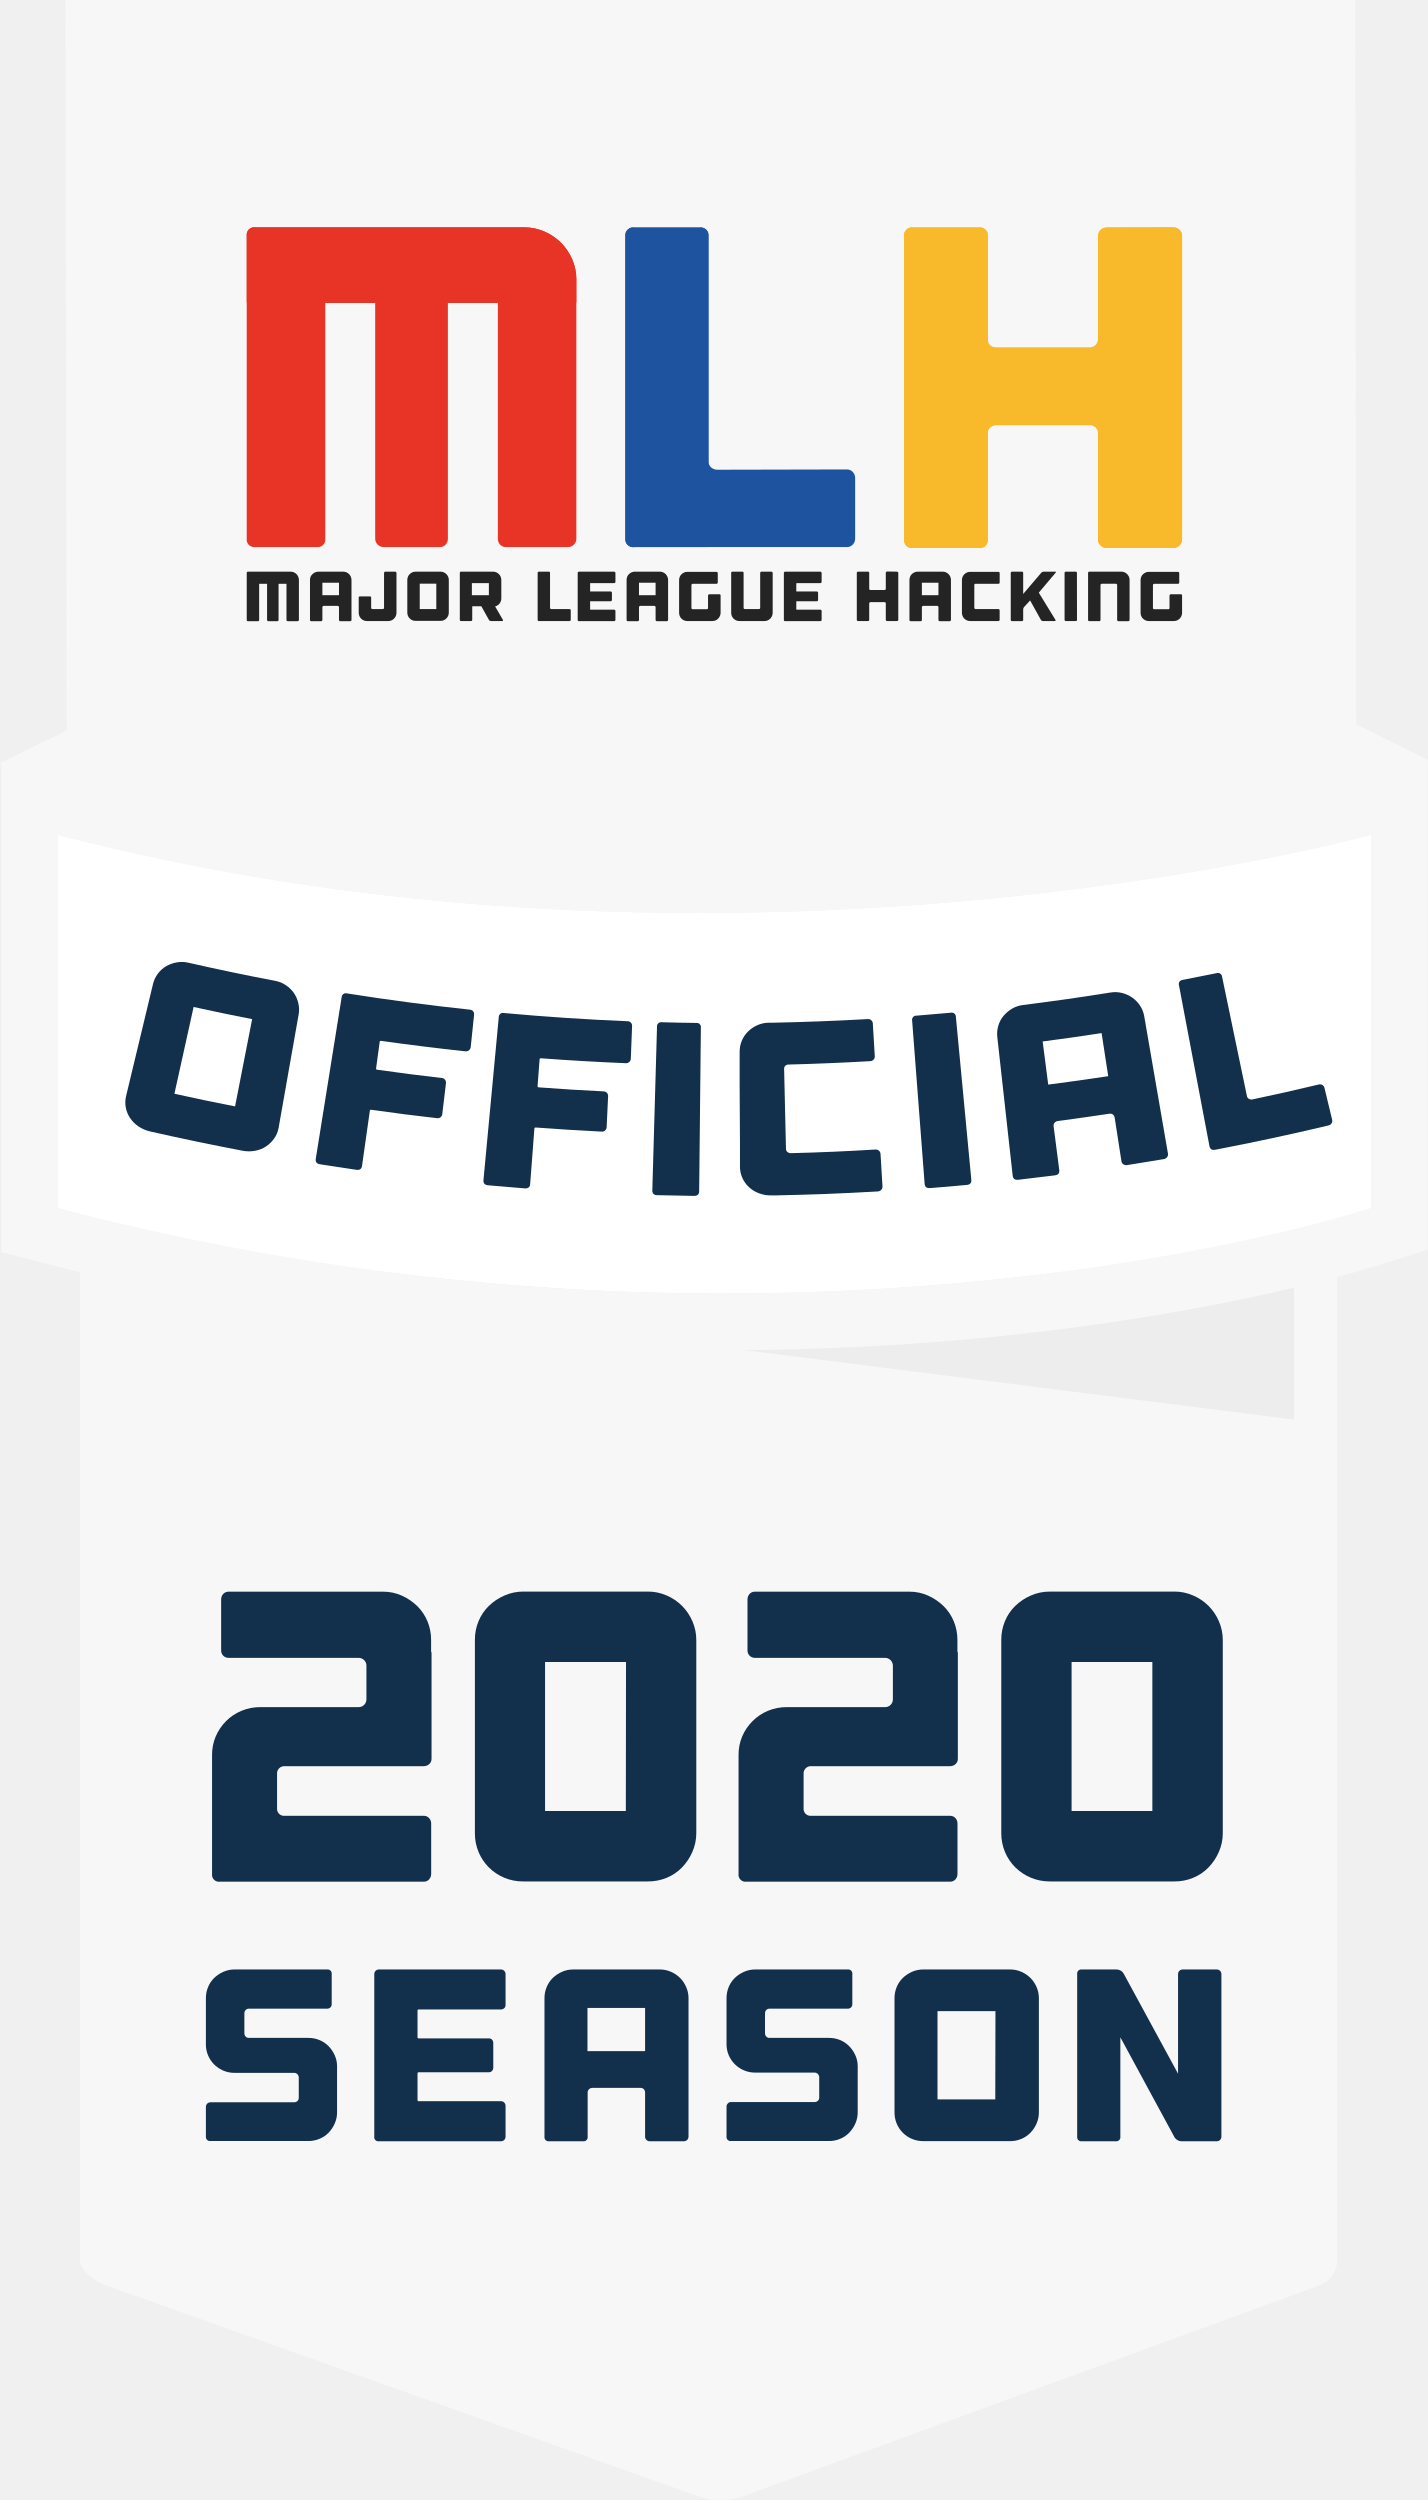
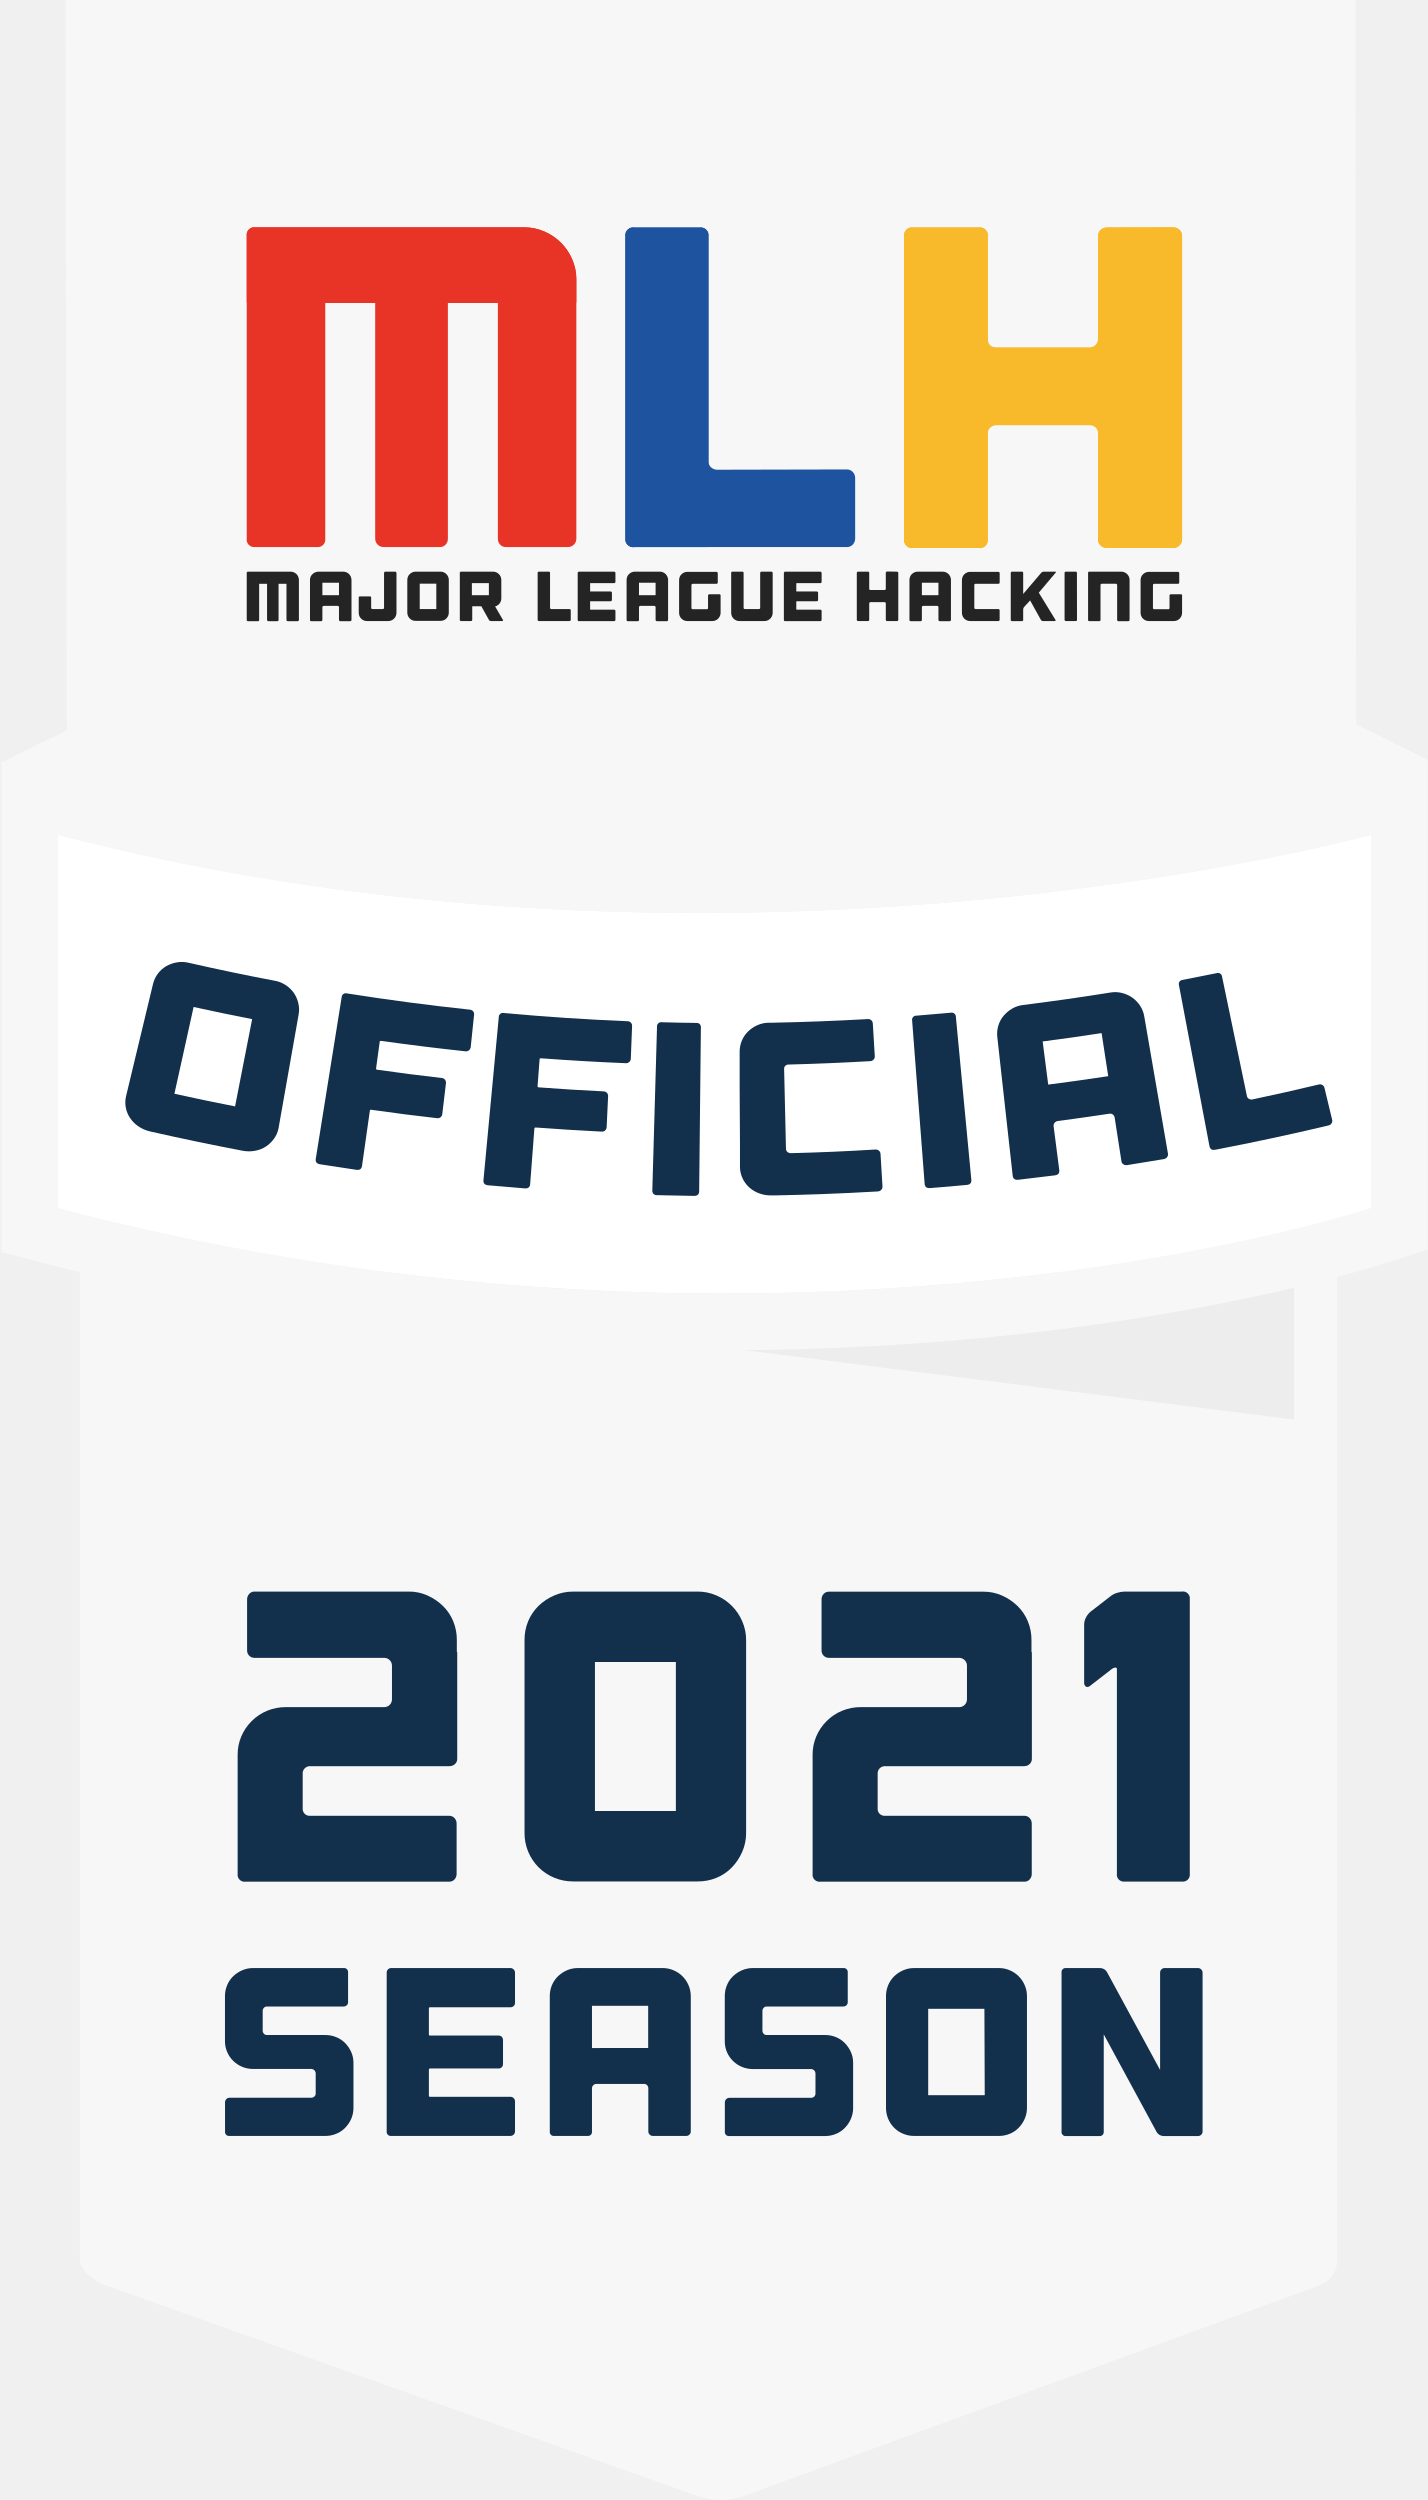
<svg xmlns="http://www.w3.org/2000/svg" id="White" viewBox="0 0 392.79 688">
  <defs>
    <style>.cls-1{fill:#f7f7f7;}.cls-2{fill:#e0e0e0;opacity:0.42;}.cls-3{fill:#fff;}.cls-4{fill:#122f4c;}.cls-5{fill:#242425;}.cls-6{fill:#e73427;}.cls-7{fill:#1d539f;}.cls-8{fill:#f8b92a;}</style>
  </defs>
  <g id="Trust_Badge_White_" data-name="Trust Badge (White)">
    <path id="Background_Bottom_" data-name="Background (Bottom)" class="cls-1" d="M22,267.74c0-2.6,5.56-3.74,9.27-3.74H363.53c3.71,0,4.47,1.14,4.47,3.74V622a7.44,7.44,0,0,1-4.85,6.92l-159,58.16a19.61,19.61,0,0,1-11.72,0L29.13,628.93C25.82,627.75,22,624.64,22,622Z" />
    <g id="Official_Plate" data-name="Official Plate">
      <polygon id="Shadow" class="cls-2" points="356.12 390.68 356.12 350.02 34.47 350.02 356.12 390.68" />
      <path id="Plate_Background" data-name="Plate Background" class="cls-3" d="M377.3,332.51s-159.78,52.81-361.36,0V229.73c186,48.41,361.36,0,361.36,0Z" />
      <path id="Plate_Border" data-name="Plate Border" class="cls-1" d="M377.3,229.73V332.51S306.28,356,199.22,356A723.41,723.41,0,0,1,15.94,332.51V229.73c62,16.13,122.8,21.51,176.33,21.51,107.08,0,185-21.51,185-21.51m15.58-20.47-19.72,5.45c-.84.23-77.47,20.95-180.89,20.95-60.84,0-118.85-7.07-172.41-21L.36,209.57v135L12,347.58a739.25,739.25,0,0,0,187.23,24c108.32,0,180-23.27,183-24.26l10.69-3.53V209.26Z" />
      <g id="Official">
        <path class="cls-4" d="M75.66,269.91a7.79,7.79,0,0,1,3,1.21,8.28,8.28,0,0,1,2.2,2.13A8.19,8.19,0,0,1,82.08,276a7.48,7.48,0,0,1,.11,3.16L76.67,310.4a7.19,7.19,0,0,1-1.22,2.92,8.67,8.67,0,0,1-2.25,2.19,8,8,0,0,1-3,1.18,9,9,0,0,1-3.4,0Q54,314.25,41.25,311.36A9.44,9.44,0,0,1,38.12,310a8.36,8.36,0,0,1-2.3-2.29,7.64,7.64,0,0,1-1.2-2.9,7.38,7.38,0,0,1,.08-3.17q3.69-15.4,7.4-30.81a7.83,7.83,0,0,1,3.59-4.91,8.89,8.89,0,0,1,2.91-1.06,7.9,7.9,0,0,1,3.21.07Q63.69,267.64,75.66,269.91Zm-6.27,10.56q-8.07-1.58-16.11-3.35L48,301q8.32,1.85,16.69,3.48Q67,292.49,69.39,280.47Z" />
        <path class="cls-4" d="M130.19,278.29a1.25,1.25,0,0,1,.28.95l-.93,8.93a1.31,1.31,0,0,1-1.45,1.15q-11.62-1.24-23.2-2.87c-.24,0-.36,0-.39.22q-.51,3.66-1,7.34a.3.3,0,0,0,.3.38q8.89,1.26,17.8,2.28a1.22,1.22,0,0,1,.87.47,1.35,1.35,0,0,1,.25,1l-1,8.44a1.25,1.25,0,0,1-.46.87,1.21,1.21,0,0,1-1,.27q-9-1-18.08-2.31a.3.3,0,0,0-.4.28q-1.07,7.58-2.15,15.15c-.12.86-.64,1.22-1.56,1.09-3.35-.49-6.69-1-10-1.52-.92-.15-1.31-.64-1.17-1.5q3.56-22.22,7.12-44.45a1.15,1.15,0,0,1,1.49-1.07q16.86,2.67,33.81,4.47A1.28,1.28,0,0,1,130.19,278.29Z" />
        <path class="cls-4" d="M173.61,281.42a1.26,1.26,0,0,1,.34.93c-.12,3-.23,6-.35,9a1.2,1.2,0,0,1-.42.9,1.3,1.3,0,0,1-1,.34q-11.67-.48-23.31-1.35c-.23,0-.35.06-.37.24q-.27,3.71-.56,7.39a.31.31,0,0,0,.33.37q8.93.68,17.88,1.11a1.2,1.2,0,0,1,.89.42,1.24,1.24,0,0,1,.31.93q-.19,4.24-.4,8.49a1.3,1.3,0,0,1-.4.9,1.22,1.22,0,0,1-.95.33q-9.09-.45-18.16-1.13c-.24,0-.37.09-.38.31q-.59,7.64-1.16,15.26c-.06.86-.56,1.25-1.49,1.18-3.37-.26-6.73-.55-10.09-.85-.93-.09-1.35-.56-1.27-1.42q2.1-22.41,4.21-44.82a1.15,1.15,0,0,1,1.41-1.17q17,1.56,34,2.26A1.25,1.25,0,0,1,173.61,281.42Z" />
        <path class="cls-4" d="M192.41,327.83c0,.86-.48,1.29-1.41,1.28-3.37-.05-6.75-.11-10.12-.2-.93,0-1.38-.47-1.36-1.33l1.29-45a1.15,1.15,0,0,1,1.33-1.26q4.73.14,9.45.19a1.15,1.15,0,0,1,1.29,1.31Q192.64,305.32,192.41,327.83Z" />
        <path class="cls-4" d="M216.15,293.27a1.11,1.11,0,0,0-.36.89l.51,22a1.11,1.11,0,0,0,.42.88,1.44,1.44,0,0,0,1,.31q11.58-.28,23.15-1a1.35,1.35,0,0,1,1,.31,1.22,1.22,0,0,1,.45.9l.54,8.95a1.24,1.24,0,0,1-.35.95,1.43,1.43,0,0,1-1,.43q-7.65.44-15.31.73-6.32.22-12.62.35l-1.32,0a8.89,8.89,0,0,1-3.34-.56,8.34,8.34,0,0,1-2.77-1.67,7.74,7.74,0,0,1-1.84-2.54,7.4,7.4,0,0,1-.67-3.09V320c0-1.65,0-3.31,0-5l-.09-15.85c0-1.47,0-2.94,0-4.42l0-5.23a7.93,7.93,0,0,1,.6-3.1,7.54,7.54,0,0,1,1.71-2.53,8.83,8.83,0,0,1,2.55-1.73,7.84,7.84,0,0,1,3.11-.69l1.23,0q13-.26,26.07-1a1.28,1.28,0,0,1,1.38,1.21l.54,9a1.24,1.24,0,0,1-.33.94,1.29,1.29,0,0,1-.91.43q-11.18.64-22.35.93A1.34,1.34,0,0,0,216.15,293.27Z" />
        <path class="cls-4" d="M267.31,324.68q.12,1.29-1.26,1.41c-3.37.32-6.73.61-10.1.87-.93.07-1.42-.32-1.49-1.18q-1.72-22.44-3.44-44.89a1.14,1.14,0,0,1,1.2-1.38q4.71-.37,9.42-.81a1.15,1.15,0,0,1,1.42,1.16Q265.19,302.27,267.31,324.68Z" />
        <path class="cls-4" d="M305.61,273.14a7.78,7.78,0,0,1,3.19.13,8.65,8.65,0,0,1,2.79,1.26,8.39,8.39,0,0,1,2.13,2.19,7.54,7.54,0,0,1,1.17,2.94q3.27,18.9,6.53,37.79a1.21,1.21,0,0,1-.24,1,1.41,1.41,0,0,1-.92.54q-5,.85-10.1,1.65a1.37,1.37,0,0,1-1-.22,1.15,1.15,0,0,1-.54-.84l-1.86-12a1.28,1.28,0,0,0-.49-.86,1.24,1.24,0,0,0-1-.22q-7.06,1.06-14.12,2a1.35,1.35,0,0,0-.92.49,1.21,1.21,0,0,0-.27,1L291.51,322c.11.85-.3,1.34-1.22,1.46-3.36.42-6.71.83-10.07,1.21-.93.1-1.44-.28-1.53-1.13l-4.23-38.12a7.88,7.88,0,0,1,.27-3.14,7.61,7.61,0,0,1,1.43-2.7,9,9,0,0,1,2.37-2,7.72,7.72,0,0,1,3-1Q293.59,275.07,305.61,273.14Zm-.63,23q-.9-5.91-1.82-11.83-8.1,1.25-16.22,2.3l1.53,11.87Q296.74,297.42,305,296.16Z" />
        <path class="cls-4" d="M362.94,298.45a1.26,1.26,0,0,1,1,.15,1.23,1.23,0,0,1,.56.81l2.1,8.72a1.24,1.24,0,0,1-.15,1,1.28,1.28,0,0,1-.84.59q-15.53,3.69-31.16,6.69c-.91.17-1.45-.16-1.61-1q-4.2-22.11-8.38-44.23a1.14,1.14,0,0,1,1-1.51c3.11-.6,6.21-1.21,9.31-1.85a1.15,1.15,0,0,1,1.55,1q3.42,16.41,6.83,32.81a1.13,1.13,0,0,0,.58.79,1.41,1.41,0,0,0,1,.13Q353.89,300.62,362.94,298.45Z" />
      </g>
    </g>
    <g id="Background_Top_" data-name="Background (Top)">
      <path class="cls-1" d="M393.12,209.24l-19.9-9.87L373,0H18l.38,201L.11,210l18.27,12.69V223h.41l1.11.78L20,223h6.15s170.42,51.17,344.48.78h2.6V223l.11,0Z" />
    </g>
-     <g id="_2019_Season" data-name="2019 Season">
-       <g id="Season">
-         <path class="cls-4" d="M87.94,561.43a7.51,7.51,0,0,1,2.5,1.69,8.65,8.65,0,0,1,1.68,2.5,7.19,7.19,0,0,1,.64,3v12.69a7.44,7.44,0,0,1-.64,3.07,8.53,8.53,0,0,1-1.68,2.53,7.37,7.37,0,0,1-2.5,1.69,7.79,7.79,0,0,1-3.07.61H57.94A1.13,1.13,0,0,1,56.66,588v-8.17a1.26,1.26,0,0,1,1.28-1.28h23a1.29,1.29,0,0,0,.91-.34,1.15,1.15,0,0,0,.37-.88v-5.6a1.27,1.27,0,0,0-.37-.91,1.23,1.23,0,0,0-.91-.37H64.55a7.86,7.86,0,0,1-7.28-4.79,7.57,7.57,0,0,1-.61-3V549.89a7.79,7.79,0,0,1,.61-3.07,7.34,7.34,0,0,1,1.68-2.5,8.86,8.86,0,0,1,2.53-1.68,7.48,7.48,0,0,1,3.07-.64H90a1.13,1.13,0,0,1,1.28,1.28v8.3a1.13,1.13,0,0,1-.37.88,1.32,1.32,0,0,1-.91.33H68.47a1.14,1.14,0,0,0-.88.38,1.31,1.31,0,0,0-.34.91v5.46a1.31,1.31,0,0,0,.34.91,1.14,1.14,0,0,0,.88.38h16.4A8,8,0,0,1,87.94,561.43Z" />
-         <path class="cls-4" d="M138.76,542.37a1.25,1.25,0,0,1,.37.91v8.5a1.17,1.17,0,0,1-.37.88,1.33,1.33,0,0,1-.91.34H115.24c-.23,0-.34.11-.34.33v7.36c0,.18.11.27.34.27h19.3a1.13,1.13,0,0,1,.88.37,1.32,1.32,0,0,1,.33.91V569a1.31,1.31,0,0,1-.33.91,1.13,1.13,0,0,1-.88.37h-19.3a.3.3,0,0,0-.34.34v7.29a.3.3,0,0,0,.34.34h22.61a1.23,1.23,0,0,1,.91.37,1.27,1.27,0,0,1,.37.91V588a1.27,1.27,0,0,1-.37.91,1.23,1.23,0,0,1-.91.37H104.3A1.13,1.13,0,0,1,103,588V543.28a1.25,1.25,0,0,1,.37-.91,1.23,1.23,0,0,1,.91-.37h33.55A1.23,1.23,0,0,1,138.76,542.37Z" />
-         <path class="cls-4" d="M181.58,542a7.48,7.48,0,0,1,3.07.64,8.32,8.32,0,0,1,2.5,1.68,8.14,8.14,0,0,1,1.68,2.5,7.48,7.48,0,0,1,.65,3.07V588a1.24,1.24,0,0,1-.38.91,1.21,1.21,0,0,1-.91.37h-9.38a1.26,1.26,0,0,1-1.28-1.28V575.88a1.31,1.31,0,0,0-.34-.92,1.15,1.15,0,0,0-.88-.37H163a1.27,1.27,0,0,0-.91.37,1.25,1.25,0,0,0-.37.92V588a1.13,1.13,0,0,1-1.28,1.28h-9.32a1.13,1.13,0,0,1-1.28-1.28V549.89a7.79,7.79,0,0,1,.61-3.07,7.37,7.37,0,0,1,1.69-2.5,8.73,8.73,0,0,1,2.53-1.68,7.44,7.44,0,0,1,3.07-.64Zm-4.05,22.47V552.59H161.67v11.88Z" />
-         <path class="cls-4" d="M231.22,561.43a7.47,7.47,0,0,1,2.49,1.69,8.68,8.68,0,0,1,1.69,2.5,7.19,7.19,0,0,1,.64,3v12.69a7.44,7.44,0,0,1-.64,3.07,8.56,8.56,0,0,1-1.69,2.53,7.33,7.33,0,0,1-2.49,1.69,7.79,7.79,0,0,1-3.07.61H201.22a1.13,1.13,0,0,1-1.28-1.28v-8.17a1.23,1.23,0,0,1,.37-.91,1.21,1.21,0,0,1,.91-.37h22.95a1.3,1.3,0,0,0,.91-.34,1.15,1.15,0,0,0,.37-.88v-5.6a1.27,1.27,0,0,0-.37-.91,1.25,1.25,0,0,0-.91-.37H207.83a7.79,7.79,0,0,1-3.07-.61,7.7,7.7,0,0,1-2.53-1.69,8,8,0,0,1-1.69-2.49,7.74,7.74,0,0,1-.6-3V549.89a8,8,0,0,1,.6-3.07,7.51,7.51,0,0,1,1.69-2.5,8.73,8.73,0,0,1,2.53-1.68,7.48,7.48,0,0,1,3.07-.64h25.44a1.13,1.13,0,0,1,1.29,1.28v8.3a1.17,1.17,0,0,1-.37.88,1.33,1.33,0,0,1-.92.33H211.75a1.13,1.13,0,0,0-.88.38,1.27,1.27,0,0,0-.34.91v5.46a1.27,1.27,0,0,0,.34.91,1.13,1.13,0,0,0,.88.38h16.4A8,8,0,0,1,231.22,561.43Z" />
-         <path class="cls-4" d="M278,542a7.44,7.44,0,0,1,3.07.64,8.32,8.32,0,0,1,2.5,1.68,8.16,8.16,0,0,1,1.69,2.5,7.64,7.64,0,0,1,.64,3.07v31.45a7.61,7.61,0,0,1-.64,3.07,8.56,8.56,0,0,1-1.69,2.53,7.37,7.37,0,0,1-2.5,1.69,7.75,7.75,0,0,1-3.07.61H254.06a7.79,7.79,0,0,1-3.07-.61,7.7,7.7,0,0,1-2.53-1.69,7.84,7.84,0,0,1-2.29-5.6V549.89a8,8,0,0,1,.6-3.07,7.51,7.51,0,0,1,1.69-2.5,8.73,8.73,0,0,1,2.53-1.68,7.48,7.48,0,0,1,3.07-.64Zm-4.05,11.47H258v24.29H273.9Z" />
-         <path class="cls-4" d="M335.76,542.37a1.25,1.25,0,0,1,.37.91V588a1.27,1.27,0,0,1-.37.91,1.23,1.23,0,0,1-.91.37h-9.72a2.12,2.12,0,0,1-1.08-.31,2.08,2.08,0,0,1-.81-.77l-14.92-27.54V588a1.13,1.13,0,0,1-1.28,1.28h-9.31a1.14,1.14,0,0,1-1.29-1.28V543.28a1.13,1.13,0,0,1,1.29-1.28h9.58a2.21,2.21,0,0,1,1.08.3,2,2,0,0,1,.81.78l15,27.6v-27.4a1.25,1.25,0,0,1,.37-.91,1.23,1.23,0,0,1,.91-.37h9.39A1.23,1.23,0,0,1,335.76,542.37Z" />
-       </g>
-       <g id="_2020" data-name="2020">
-         <path class="cls-4" d="M76.25,487.83V498a1.91,1.91,0,0,0,2.06,1.71h38.3a1.9,1.9,0,0,1,1.48.63,2.21,2.21,0,0,1,.57,1.54v13.79a2.21,2.21,0,0,1-.57,1.54,1.9,1.9,0,0,1-1.48.63H60.52a1.91,1.91,0,0,1-2.16-2.17V483a12.91,12.91,0,0,1,1-5.13,13.55,13.55,0,0,1,2.85-4.22,13,13,0,0,1,4.28-2.85,13.34,13.34,0,0,1,5.18-1h27a2.13,2.13,0,0,0,2.17-2.16v-9.24a2.07,2.07,0,0,0-.63-1.53,2.09,2.09,0,0,0-1.54-.63H62.92a2,2,0,0,1-2.06-2.05v-14a2.22,2.22,0,0,1,.57-1.54,2,2,0,0,1,1.49-.62h42.52a12.36,12.36,0,0,1,5.13,1.08,14.8,14.8,0,0,1,4.22,2.85,12.79,12.79,0,0,1,2.85,4.22,13.34,13.34,0,0,1,1,5.19v3.19a.44.44,0,0,1,.12.34V484a1.9,1.9,0,0,1-.63,1.48,2.21,2.21,0,0,1-1.54.57H78.31A2,2,0,0,0,76.25,487.83Z" />
-         <path class="cls-4" d="M178.28,438a12.7,12.7,0,0,1,5.19,1.08,13.38,13.38,0,0,1,7.07,7.07,12.7,12.7,0,0,1,1.08,5.19v53.12a12.77,12.77,0,0,1-1.08,5.19,14.38,14.38,0,0,1-2.85,4.27,12.49,12.49,0,0,1-4.22,2.85,13.17,13.17,0,0,1-5.19,1H144a13.24,13.24,0,0,1-5.19-1,13.12,13.12,0,0,1-7.12-7.12,13.24,13.24,0,0,1-1-5.19V451.35a13.17,13.17,0,0,1,1-5.19,12.49,12.49,0,0,1,2.85-4.22,14.38,14.38,0,0,1,4.27-2.85A12.77,12.77,0,0,1,144,438h34.31Zm-6,19.38H150v41h22.23Z" />
-         <path class="cls-4" d="M221.15,487.83V498a1.9,1.9,0,0,0,2,1.71h38.3a1.93,1.93,0,0,1,1.49.63,2.2,2.2,0,0,1,.56,1.54v13.79a2.2,2.2,0,0,1-.56,1.54,1.93,1.93,0,0,1-1.49.63H205.42a1.92,1.92,0,0,1-2.17-2.17V483a12.74,12.74,0,0,1,1-5.13,13.22,13.22,0,0,1,2.85-4.22,13,13,0,0,1,4.27-2.85,13.35,13.35,0,0,1,5.19-1h27a2.06,2.06,0,0,0,1.53-.62,2.09,2.09,0,0,0,.63-1.54v-9.24a2.15,2.15,0,0,0-2.16-2.16h-35.8a2,2,0,0,1-2.05-2.05v-14a2.22,2.22,0,0,1,.57-1.54,1.92,1.92,0,0,1,1.48-.62h42.52a12.29,12.29,0,0,1,5.13,1.08,14.66,14.66,0,0,1,4.22,2.85,12.64,12.64,0,0,1,2.85,4.22,13.34,13.34,0,0,1,1,5.19v3.19a.44.44,0,0,1,.12.34V484a1.9,1.9,0,0,1-.63,1.48,2.21,2.21,0,0,1-1.54.57H223.2A2,2,0,0,0,221.15,487.83Z" />
-         <path class="cls-4" d="M323.18,438a12.69,12.69,0,0,1,5.18,1.08,13.38,13.38,0,0,1,7.07,7.07,12.7,12.7,0,0,1,1.08,5.19v53.12a12.77,12.77,0,0,1-1.08,5.19,14.38,14.38,0,0,1-2.85,4.27,12.39,12.39,0,0,1-4.22,2.85,13.16,13.16,0,0,1-5.18,1H288.86a13.41,13.41,0,0,1-9.46-3.88,13,13,0,0,1-2.85-4.27,13.42,13.42,0,0,1-1-5.19V451.35a13.35,13.35,0,0,1,1-5.19,12.49,12.49,0,0,1,2.85-4.22,14.43,14.43,0,0,1,4.28-2.85,12.69,12.69,0,0,1,5.18-1.08h34.32Zm-6.05,19.38H294.9v41h22.23Z" />
-       </g>
-     </g>
+     <path class="cls-4" d="M83.3,487.83V498a1.9,1.9,0,0,0,2,1.71h38.3a1.92,1.92,0,0,1,1.49.63,2.21,2.21,0,0,1,.57,1.54v13.79a2.21,2.21,0,0,1-.57,1.54,1.92,1.92,0,0,1-1.49.63H67.57a1.92,1.92,0,0,1-2.17-2.17V483a12.74,12.74,0,0,1,1-5.13,13.22,13.22,0,0,1,2.85-4.22,13,13,0,0,1,4.27-2.85,13.39,13.39,0,0,1,5.19-1h27a2.1,2.1,0,0,0,1.54-.62,2.12,2.12,0,0,0,.62-1.54v-9.24a2.13,2.13,0,0,0-2.16-2.16H70a2,2,0,0,1-2-2.05v-14a2.22,2.22,0,0,1,.57-1.54A1.92,1.92,0,0,1,70,438h42.52a12.29,12.29,0,0,1,5.13,1.08,14.66,14.66,0,0,1,4.22,2.85,12.49,12.49,0,0,1,2.85,4.22,13.35,13.35,0,0,1,1,5.19v3.19a.48.48,0,0,1,.11.34V484a1.9,1.9,0,0,1-.63,1.48,2.21,2.21,0,0,1-1.54.57H85.35A2,2,0,0,0,83.3,487.83Z" />
+     <path class="cls-4" d="M192,438a12.77,12.77,0,0,1,5.19,1.08,13.41,13.41,0,0,1,7.06,7.07,12.7,12.7,0,0,1,1.08,5.19v53.12a12.77,12.77,0,0,1-1.08,5.19,14.38,14.38,0,0,1-2.85,4.27,12.45,12.45,0,0,1-4.21,2.85,13.24,13.24,0,0,1-5.19,1H157.68a13.41,13.41,0,0,1-9.46-3.88,13.3,13.3,0,0,1-3.87-9.46V451.35a13.34,13.34,0,0,1,1-5.19,12.79,12.79,0,0,1,2.85-4.22,14.43,14.43,0,0,1,4.28-2.85,12.69,12.69,0,0,1,5.18-1.08H192Zm-6,19.38H163.73v41H186Z" />
+     <path class="cls-4" d="M241.53,487.83V498a1.9,1.9,0,0,0,2.05,1.71h38.31a1.91,1.91,0,0,1,1.48.63,2.21,2.21,0,0,1,.57,1.54v13.79a2.21,2.21,0,0,1-.57,1.54,1.91,1.91,0,0,1-1.48.63H225.8a1.92,1.92,0,0,1-2.17-2.17V483a12.74,12.74,0,0,1,1-5.13,13.22,13.22,0,0,1,2.85-4.22,13,13,0,0,1,4.27-2.85,13.42,13.42,0,0,1,5.19-1h27a2.08,2.08,0,0,0,1.54-.62,2.13,2.13,0,0,0,.63-1.54v-9.24a2.15,2.15,0,0,0-2.17-2.16h-35.8a2,2,0,0,1-2.05-2.05v-14a2.22,2.22,0,0,1,.57-1.54,1.92,1.92,0,0,1,1.48-.62h42.52a12.29,12.29,0,0,1,5.13,1.08,14.53,14.53,0,0,1,4.22,2.85,12.49,12.49,0,0,1,2.85,4.22,13.17,13.17,0,0,1,1,5.19v3.19a.48.48,0,0,1,.11.34V484a1.92,1.92,0,0,1-.62,1.48,2.22,2.22,0,0,1-1.54.57H243.58A2,2,0,0,0,241.53,487.83Z" />
+     <path class="cls-4" d="M327.43,440.17v75.47a1.92,1.92,0,0,1-2.17,2.17H309.53a1.91,1.91,0,0,1-2.16-2.17V459.33c0-.31-.18-.44-.52-.4a2.39,2.39,0,0,0-1.19.62l-5.59,4.34c-.46.38-.86.47-1.2.28a1.26,1.26,0,0,1-.51-1.2V447a4.06,4.06,0,0,1,.51-1.88,5,5,0,0,1,1.2-1.54l5.59-4.33a5.08,5.08,0,0,1,1.82-.91,7.12,7.12,0,0,1,2-.34h15.73A1.91,1.91,0,0,1,327.43,440.17Z" />
+     <path class="cls-4" d="M92.52,560.62A7.16,7.16,0,0,1,95,562.27a8.47,8.47,0,0,1,1.65,2.44,7.22,7.22,0,0,1,.62,3v12.41a7.5,7.5,0,0,1-.62,3A8.35,8.35,0,0,1,95,585.56a7.16,7.16,0,0,1-2.45,1.65,7.58,7.58,0,0,1-3,.6H63.19a1.11,1.11,0,0,1-1.26-1.26v-8a1.19,1.19,0,0,1,.37-.89,1.21,1.21,0,0,1,.89-.37H85.63a1.27,1.27,0,0,0,.89-.33,1.1,1.1,0,0,0,.36-.85v-5.48a1.25,1.25,0,0,0-1.25-1.26h-16a7.64,7.64,0,0,1-3-.59,7.75,7.75,0,0,1-2.47-1.65,7.52,7.52,0,0,1-1.65-2.44,7.44,7.44,0,0,1-.6-3V549.33a7.58,7.58,0,0,1,.6-3,7.16,7.16,0,0,1,1.65-2.45,8.48,8.48,0,0,1,2.47-1.65,7.5,7.5,0,0,1,3-.62H94.54a1.11,1.11,0,0,1,1.25,1.25V551a1.12,1.12,0,0,1-.36.86,1.27,1.27,0,0,1-.89.33H73.48a1.12,1.12,0,0,0-.86.36,1.27,1.27,0,0,0-.33.89v5.35a1.27,1.27,0,0,0,.33.89,1.12,1.12,0,0,0,.86.36h16A7.58,7.58,0,0,1,92.52,560.62Z" />
+     <path class="cls-4" d="M141.36,542a1.22,1.22,0,0,1,.37.89v8.32a1.13,1.13,0,0,1-.37.86,1.27,1.27,0,0,1-.89.33H118.36a.29.29,0,0,0-.33.33v7.19c0,.18.11.26.33.26h18.88a1.13,1.13,0,0,1,.86.37,1.27,1.27,0,0,1,.33.89V568a1.27,1.27,0,0,1-.33.89,1.12,1.12,0,0,1-.86.36H118.36a.29.29,0,0,0-.33.33v7.13a.29.29,0,0,0,.33.33h22.11a1.21,1.21,0,0,1,.89.36,1.24,1.24,0,0,1,.37.89v8.25a1.21,1.21,0,0,1-.37.89,1.19,1.19,0,0,1-.89.37h-32.8a1.11,1.11,0,0,1-1.25-1.26V542.86a1.23,1.23,0,0,1,1.25-1.25h32.8A1.21,1.21,0,0,1,141.36,542Z" />
+     <path class="cls-4" d="M182.38,541.61a7.43,7.43,0,0,1,3,.62,7.71,7.71,0,0,1,4.1,4.1,7.43,7.43,0,0,1,.62,3v37.22a1.2,1.2,0,0,1-.36.89,1.19,1.19,0,0,1-.89.37h-9.17a1.25,1.25,0,0,1-1.26-1.26V574.74a1.27,1.27,0,0,0-.33-.89,1.12,1.12,0,0,0-.86-.36H164.17a1.24,1.24,0,0,0-.9.36,1.21,1.21,0,0,0-.36.89v11.81a1.11,1.11,0,0,1-1.25,1.26h-9.11a1.11,1.11,0,0,1-1.25-1.26V549.33a7.57,7.57,0,0,1,.59-3,7.3,7.3,0,0,1,1.65-2.45,8.48,8.48,0,0,1,2.47-1.65,7.51,7.51,0,0,1,3-.62Zm-4,22V552H162.91v11.62Z" />
+     <path class="cls-4" d="M230.07,560.62a7.12,7.12,0,0,1,2.44,1.65,8.47,8.47,0,0,1,1.65,2.44,7.06,7.06,0,0,1,.62,3v12.41a7.33,7.33,0,0,1-.62,3,8.35,8.35,0,0,1-1.65,2.47,7.12,7.12,0,0,1-2.44,1.65,7.67,7.67,0,0,1-3,.6H200.73a1.11,1.11,0,0,1-1.25-1.26v-8a1.25,1.25,0,0,1,1.25-1.26h22.44a1.27,1.27,0,0,0,.89-.33,1.1,1.1,0,0,0,.36-.85v-5.48a1.25,1.25,0,0,0-1.25-1.26h-16a7.66,7.66,0,0,1-3-.59,7.75,7.75,0,0,1-2.47-1.65,7.52,7.52,0,0,1-1.65-2.44,7.43,7.43,0,0,1-.59-3V549.33a7.57,7.57,0,0,1,.59-3,7.16,7.16,0,0,1,1.65-2.45,8.48,8.48,0,0,1,2.47-1.65,7.51,7.51,0,0,1,3-.62h24.88a1.11,1.11,0,0,1,1.25,1.25V551a1.12,1.12,0,0,1-.36.86,1.27,1.27,0,0,1-.89.33H211a1.1,1.1,0,0,0-.85.36,1.27,1.27,0,0,0-.33.89v5.35a1.27,1.27,0,0,0,.33.89,1.1,1.1,0,0,0,.85.36h16A7.67,7.67,0,0,1,230.07,560.62Z" />
+     <path class="cls-4" d="M274.91,541.61a7.51,7.51,0,0,1,3,.62,7.74,7.74,0,0,1,4.09,4.1,7.26,7.26,0,0,1,.62,3v30.76a7.33,7.33,0,0,1-.62,3,8.35,8.35,0,0,1-1.65,2.47,7.21,7.21,0,0,1-2.44,1.65,7.67,7.67,0,0,1-3,.6H251.55a7.58,7.58,0,0,1-3-.6,7.38,7.38,0,0,1-2.48-1.65,7.68,7.68,0,0,1-2.24-5.47V549.33a7.57,7.57,0,0,1,.59-3,7.45,7.45,0,0,1,1.65-2.45,8.4,8.4,0,0,1,2.48-1.65,7.43,7.43,0,0,1,3-.62Zm-4,11.22H255.44v23.76H271Z" />
+     <path class="cls-4" d="M330.58,542a1.19,1.19,0,0,1,.37.89v43.69a1.17,1.17,0,0,1-.37.89,1.19,1.19,0,0,1-.89.37h-9.5a2.14,2.14,0,0,1-1.06-.3,2.07,2.07,0,0,1-.79-.76l-14.59-26.93v26.73a1.11,1.11,0,0,1-1.25,1.26h-9.11a1.11,1.11,0,0,1-1.25-1.26V542.86a1.11,1.11,0,0,1,1.25-1.25h9.37a2.2,2.2,0,0,1,1.06.29,2.07,2.07,0,0,1,.79.76l14.65,27v-26.8a1.19,1.19,0,0,1,.37-.89,1.21,1.21,0,0,1,.89-.36h9.17A1.21,1.21,0,0,1,330.58,542Z" />
    <g id="MLH_Logo" data-name="MLH Logo">
      <path class="cls-5" d="M80.87,157.5a2.48,2.48,0,0,1,.72.49,2.27,2.27,0,0,1,.48.72,2.05,2.05,0,0,1,.19.88v11a.36.36,0,0,1-.11.26.35.35,0,0,1-.26.1h-2.7a.3.3,0,0,1-.25-.1.35.35,0,0,1-.1-.26v-9.93H76.66v9.93a.39.39,0,0,1-.09.26.34.34,0,0,1-.26.1H73.87a.36.36,0,0,1-.27-.1.35.35,0,0,1-.1-.26v-9.93H71.32v9.93a.32.32,0,0,1-.37.36H68.27a.33.33,0,0,1-.37-.36V157.69a.33.33,0,0,1,.37-.37H80A2.21,2.21,0,0,1,80.87,157.5Z" />
      <path class="cls-5" d="M94.45,157.32a2.25,2.25,0,0,1,.89.18,2.48,2.48,0,0,1,.72.49,2.27,2.27,0,0,1,.48.72,2.21,2.21,0,0,1,.19.88v11a.36.36,0,0,1-.11.26.35.35,0,0,1-.26.1h-2.7a.34.34,0,0,1-.26-.1.33.33,0,0,1-.11-.26v-3.48a.35.35,0,0,0-.1-.26.33.33,0,0,0-.25-.11H89.09a.38.38,0,0,0-.37.37v3.48a.32.32,0,0,1-.37.36H85.67a.32.32,0,0,1-.36-.36v-11a2.19,2.19,0,0,1,.17-.88A2.14,2.14,0,0,1,86,158a2.62,2.62,0,0,1,.72-.49,2.25,2.25,0,0,1,.89-.18Zm-1.16,6.47v-3.42H88.72v3.42Z" />
      <path class="cls-5" d="M109,157.43a.35.35,0,0,1,.11.26v10.95a2.25,2.25,0,0,1-.18.89,2.62,2.62,0,0,1-.49.72,2.14,2.14,0,0,1-.72.49,2.19,2.19,0,0,1-.88.17h-5.85a2.19,2.19,0,0,1-.88-.17,2.29,2.29,0,0,1-.73-.49,2.24,2.24,0,0,1-.49-.72,2.43,2.43,0,0,1-.17-.89v-4.15a.32.32,0,0,1,.37-.37h2.68a.33.33,0,0,1,.37.37v2.77a.31.31,0,0,0,.11.26.37.37,0,0,0,.26.09h2.81a.37.37,0,0,0,.26-.09.31.31,0,0,0,.11-.26v-9.57a.34.34,0,0,1,.1-.26.3.3,0,0,1,.25-.11h2.7A.33.33,0,0,1,109,157.43Z" />
      <path class="cls-5" d="M121.24,157.32a2.2,2.2,0,0,1,.88.18,2.33,2.33,0,0,1,1.21,1.21,2.2,2.2,0,0,1,.18.88v9a2.25,2.25,0,0,1-.18.89,2.62,2.62,0,0,1-.49.72,2.14,2.14,0,0,1-.72.49,2.19,2.19,0,0,1-.88.17h-6.88a2.19,2.19,0,0,1-.88-.17,2.29,2.29,0,0,1-.73-.49,2.07,2.07,0,0,1-.48-.72,2.25,2.25,0,0,1-.18-.89v-9a2.2,2.2,0,0,1,.18-.88,2,2,0,0,1,.48-.72,2.67,2.67,0,0,1,.73-.49,2.2,2.2,0,0,1,.88-.18Zm-1.17,3.3h-4.56v7h4.56Z" />
      <path class="cls-5" d="M138.41,170.6a.22.22,0,0,1,0,.23c0,.06-.11.08-.22.08h-3.09a.62.62,0,0,1-.31-.08.63.63,0,0,1-.23-.23l-2.06-3.69a.13.13,0,0,0-.13-.07h-2.32a.08.08,0,0,0-.09.09v3.62a.33.33,0,0,1-.37.36h-2.68a.32.32,0,0,1-.37-.36V157.69a.32.32,0,0,1,.37-.37h8.78a2.2,2.2,0,0,1,.88.18,2.33,2.33,0,0,1,1.21,1.21,2.2,2.2,0,0,1,.18.88v5.11a2.21,2.21,0,0,1-.44,1.33,2.24,2.24,0,0,1-1.11.81l-.06,0c-.09,0-.11.06-.06.11l0,0Zm-3.87-10.12h-4.68v3.31h4.68Z" />
      <path class="cls-5" d="M156.72,167.61a.35.35,0,0,1,.26.11.39.39,0,0,1,.09.26v2.57a.39.39,0,0,1-.09.26.34.34,0,0,1-.26.1h-8.39a.33.33,0,0,1-.37-.36V157.69a.33.33,0,0,1,.37-.37H151a.32.32,0,0,1,.37.37v9.57a.35.35,0,0,0,.11.26.39.39,0,0,0,.26.09Z" />
      <path class="cls-5" d="M169.26,157.43a.35.35,0,0,1,.11.26v2.44a.35.35,0,0,1-.11.26.39.39,0,0,1-.26.09h-6.51c-.06,0-.09,0-.09.1v2.12c0,.05,0,.08.09.08h5.56a.33.33,0,0,1,.25.1.41.41,0,0,1,.1.27v1.94a.4.4,0,0,1-.1.26.34.34,0,0,1-.25.11h-5.56a.08.08,0,0,0-.09.09v1h0v1.13c0,.07,0,.1.09.1H169a.35.35,0,0,1,.26.1.39.39,0,0,1,.11.27v2.43a.36.36,0,0,1-.11.26.35.35,0,0,1-.26.1h-9.65a.32.32,0,0,1-.37-.36V157.69a.34.34,0,0,1,.1-.26.33.33,0,0,1,.27-.11H169A.33.33,0,0,1,169.26,157.43Z" />
      <path class="cls-5" d="M181.58,157.32a2.21,2.21,0,0,1,.89.18,2.48,2.48,0,0,1,.72.49,2.27,2.27,0,0,1,.48.72,2.05,2.05,0,0,1,.19.88v11a.36.36,0,0,1-.11.26.35.35,0,0,1-.26.1h-2.7a.34.34,0,0,1-.26-.1.36.36,0,0,1-.11-.26v-3.48a.35.35,0,0,0-.1-.26.33.33,0,0,0-.25-.11h-3.85a.38.38,0,0,0-.37.37v3.48a.32.32,0,0,1-.36.36h-2.68a.32.32,0,0,1-.37-.36v-11a2.38,2.38,0,0,1,.17-.88,2.14,2.14,0,0,1,.49-.72,2.62,2.62,0,0,1,.72-.49,2.25,2.25,0,0,1,.89-.18Zm-1.16,6.47v-3.42h-4.57v3.42Z" />
      <path class="cls-5" d="M198.2,163.6a.36.36,0,0,1,.11.26v4.78a2.09,2.09,0,0,1-.19.89,2.39,2.39,0,0,1-.48.72,2.14,2.14,0,0,1-.72.49,2.21,2.21,0,0,1-.89.17h-6.87a2.24,2.24,0,0,1-2.27-2.27v-9a2.19,2.19,0,0,1,.17-.88,2.14,2.14,0,0,1,.49-.72,2.62,2.62,0,0,1,.72-.49,2.25,2.25,0,0,1,.89-.18h8a.33.33,0,0,1,.26.11.35.35,0,0,1,.11.26v2.56a.38.38,0,0,1-.37.37h-6.51a.35.35,0,0,0-.26.1.33.33,0,0,0-.11.25v6.29a.35.35,0,0,0,.11.26.39.39,0,0,0,.26.09h3.85a.35.35,0,0,0,.25-.09.34.34,0,0,0,.1-.26v-3.4a.33.33,0,0,1,.11-.26.35.35,0,0,1,.26-.11h2.7A.36.36,0,0,1,198.2,163.6Z" />
      <path class="cls-5" d="M212.53,157.43a.35.35,0,0,1,.11.26v10.95a2.25,2.25,0,0,1-.18.89,2.62,2.62,0,0,1-.49.72,2.14,2.14,0,0,1-.72.49,2.19,2.19,0,0,1-.88.17h-6.88a2.19,2.19,0,0,1-.88-.17,2.29,2.29,0,0,1-.73-.49,2.24,2.24,0,0,1-.49-.72,2.43,2.43,0,0,1-.17-.89V157.69a.32.32,0,0,1,.37-.37h2.68a.33.33,0,0,1,.37.37v9.57a.34.34,0,0,0,.1.26.42.42,0,0,0,.27.09h3.84a.31.31,0,0,0,.35-.35v-9.57a.35.35,0,0,1,.11-.26.33.33,0,0,1,.26-.11h2.7A.33.33,0,0,1,212.53,157.43Z" />
      <path class="cls-5" d="M226,157.43a.35.35,0,0,1,.11.26v2.44a.35.35,0,0,1-.11.26.37.37,0,0,1-.26.09h-6.5a.09.09,0,0,0-.1.1v2.12c0,.05,0,.08.1.08h5.55a.32.32,0,0,1,.25.1.36.36,0,0,1,.1.27v1.94a.35.35,0,0,1-.1.26.33.33,0,0,1-.25.11h-5.55c-.07,0-.1,0-.1.09v1h0v1.13c0,.07,0,.1.1.1h6.5a.34.34,0,0,1,.26.1.39.39,0,0,1,.11.27v2.43a.36.36,0,0,1-.11.26.34.34,0,0,1-.26.1h-9.65a.32.32,0,0,1-.37-.36V157.69a.35.35,0,0,1,.11-.26.33.33,0,0,1,.26-.11h9.65A.31.31,0,0,1,226,157.43Z" />
      <path class="cls-5" d="M246.84,157.32a.35.35,0,0,1,.27.11.34.34,0,0,1,.1.26v12.86a.35.35,0,0,1-.1.26.38.38,0,0,1-.27.1h-2.7a.35.35,0,0,1-.26-.1.36.36,0,0,1-.11-.26v-4.49a.35.35,0,0,0-.09-.25.34.34,0,0,0-.26-.1h-3.84a.35.35,0,0,0-.26.1.33.33,0,0,0-.11.25v4.49a.32.32,0,0,1-.37.36h-2.68a.33.33,0,0,1-.37-.36V157.69a.33.33,0,0,1,.37-.37h2.68a.32.32,0,0,1,.37.37V162a.33.33,0,0,0,.37.37h3.84a.35.35,0,0,0,.26-.11.39.39,0,0,0,.09-.26v-4.35a.35.35,0,0,1,.11-.26.33.33,0,0,1,.26-.11Z" />
      <path class="cls-5" d="M259.43,157.32a2.2,2.2,0,0,1,.88.18,2.33,2.33,0,0,1,1.21,1.21,2.2,2.2,0,0,1,.18.88v11a.35.35,0,0,1-.1.26.38.38,0,0,1-.27.1h-2.7a.35.35,0,0,1-.26-.1.36.36,0,0,1-.11-.26v-3.48a.39.39,0,0,0-.09-.26.35.35,0,0,0-.26-.11h-3.84a.35.35,0,0,0-.26.11.36.36,0,0,0-.11.26v3.48a.32.32,0,0,1-.37.36h-2.68a.32.32,0,0,1-.37-.36v-11a2.2,2.2,0,0,1,.18-.88,2,2,0,0,1,.48-.72,2.67,2.67,0,0,1,.73-.49,2.2,2.2,0,0,1,.88-.18Zm-1.17,6.47v-3.42H253.7v3.42Z" />
      <path class="cls-5" d="M268.24,160.72a.33.33,0,0,0-.11.25v6.29a.35.35,0,0,0,.11.26.39.39,0,0,0,.26.09h6.24a.36.36,0,0,1,.26.11.35.35,0,0,1,.1.26v2.57a.34.34,0,0,1-.36.36H267a2.21,2.21,0,0,1-.89-.17,2.29,2.29,0,0,1-.73-.49,2.22,2.22,0,0,1-.48-.72,2.25,2.25,0,0,1-.18-.89v-9a2.2,2.2,0,0,1,.18-.88,2.11,2.11,0,0,1,.48-.72,2.67,2.67,0,0,1,.73-.49,2.21,2.21,0,0,1,.89-.18h7.75a.33.33,0,0,1,.26.11.34.34,0,0,1,.1.26v2.56a.35.35,0,0,1-.1.26.36.36,0,0,1-.26.11H268.5A.35.35,0,0,0,268.24,160.72Z" />
      <path class="cls-5" d="M285.92,163.05a.11.11,0,0,0,0,.13l4.55,7.42a.22.22,0,0,1,0,.23c0,.06-.11.08-.22.08H287a.6.6,0,0,1-.31-.08.63.63,0,0,1-.23-.23l-2.94-5.3c0-.06-.07-.07-.09,0l-1.62,1.77a.74.74,0,0,0-.16.28.9.9,0,0,0-.07.34v2.88a.32.32,0,0,1-.37.36h-2.68a.33.33,0,0,1-.37-.36V157.69a.33.33,0,0,1,.37-.37h2.68a.32.32,0,0,1,.37.37v5.77l5-5.87a.77.77,0,0,1,.27-.19.72.72,0,0,1,.33-.08h3.23c.1,0,.16,0,.18.08s0,.11-.07.19Z" />
      <path class="cls-5" d="M296.39,170.55a.32.32,0,0,1-.37.36h-2.68a.33.33,0,0,1-.37-.36V157.69a.33.33,0,0,1,.37-.37H296a.32.32,0,0,1,.37.37Z" />
      <path class="cls-5" d="M309.47,157.5a2.33,2.33,0,0,1,1.21,1.21,2.2,2.2,0,0,1,.18.88v11a.33.33,0,0,1-.11.26.34.34,0,0,1-.26.1h-2.7a.32.32,0,0,1-.25-.1.4.4,0,0,1-.1-.26V161a.32.32,0,0,0-.1-.25.38.38,0,0,0-.27-.1h-3.84a.35.35,0,0,0-.26.1.3.3,0,0,0-.11.25v9.58a.32.32,0,0,1-.37.36h-2.68a.32.32,0,0,1-.37-.36V157.69a.32.32,0,0,1,.37-.37h8.78A2.2,2.2,0,0,1,309.47,157.5Z" />
      <path class="cls-5" d="M325.2,163.6a.36.36,0,0,1,.11.26v4.78a2.25,2.25,0,0,1-.18.89,2.62,2.62,0,0,1-.49.72,2.14,2.14,0,0,1-.72.49,2.19,2.19,0,0,1-.88.17h-6.88a2.19,2.19,0,0,1-.88-.17,2.29,2.29,0,0,1-.73-.49,2.24,2.24,0,0,1-.49-.72,2.43,2.43,0,0,1-.17-.89v-9a2.38,2.38,0,0,1,.17-.88,2.14,2.14,0,0,1,.49-.72,2.67,2.67,0,0,1,.73-.49,2.2,2.2,0,0,1,.88-.18h8a.33.33,0,0,1,.27.11.34.34,0,0,1,.1.26v2.56a.35.35,0,0,1-.1.26.37.37,0,0,1-.27.11h-6.5a.34.34,0,0,0-.26.1.3.3,0,0,0-.11.25v6.29a.31.31,0,0,0,.11.26.37.37,0,0,0,.26.09h3.84a.31.31,0,0,0,.35-.35v-3.4a.38.38,0,0,1,.37-.37h2.7A.35.35,0,0,1,325.2,163.6Z" />
      <path class="cls-6" d="M149.84,63.72a14.84,14.84,0,0,1,4.54,3.07,14.67,14.67,0,0,1,3.07,4.53,13.69,13.69,0,0,1,1.16,5.57v71.33a2.21,2.21,0,0,1-.67,1.65,2.26,2.26,0,0,1-1.66.68H139.22a2.06,2.06,0,0,1-1.6-.68,2.32,2.32,0,0,1-.61-1.65V83.38H123.26v64.84a2.32,2.32,0,0,1-.61,1.65,2.06,2.06,0,0,1-1.6.68H105.59a2.26,2.26,0,0,1-1.66-.68,2.22,2.22,0,0,1-.68-1.65V83.38H89.51v64.84a2.07,2.07,0,0,1-2.34,2.33H70.24a2.07,2.07,0,0,1-2.34-2.33V64.89a2.07,2.07,0,0,1,2.34-2.33h74A13.79,13.79,0,0,1,149.84,63.72Z" />
      <path class="cls-6" d="M149.84,63.72a14.84,14.84,0,0,1,4.54,3.07,14.67,14.67,0,0,1,3.07,4.53,13.69,13.69,0,0,1,1.16,5.57v6.36l-21.6.13H89.51L67.9,83.25V64.89a2.07,2.07,0,0,1,2.34-2.33h74A13.79,13.79,0,0,1,149.84,63.72Z" />
      <path class="cls-7" d="M233,129.19a2.23,2.23,0,0,1,1.69.69,2.41,2.41,0,0,1,.65,1.7v16.59a2.41,2.41,0,0,1-.65,1.7,2.23,2.23,0,0,1-1.69.69H174.57a2.15,2.15,0,0,1-2.47-2.39V65a2.15,2.15,0,0,1,2.47-2.39h18A2.15,2.15,0,0,1,195,65v62a2.06,2.06,0,0,0,.71,1.64,2.57,2.57,0,0,0,1.76.63Z" />
      <path class="cls-7" d="M194.8,150.56H174.56a2.15,2.15,0,0,1-2.46-2.39V65a2.15,2.15,0,0,1,2.46-2.39h17.91A2.15,2.15,0,0,1,194.93,65v62C194.93,127.6,194.8,150.56,194.8,150.56Z" />
      <path class="cls-8" d="M322.83,62.56a2.45,2.45,0,0,1,1.76.69,2.29,2.29,0,0,1,.72,1.71v83.45a2.25,2.25,0,0,1-.72,1.7,2.42,2.42,0,0,1-1.76.7H304.65a2.43,2.43,0,0,1-1.77-.7,2.24,2.24,0,0,1-.71-1.7V119.29a2.17,2.17,0,0,0-.66-1.64,2.35,2.35,0,0,0-1.7-.63H274.32a2.59,2.59,0,0,0-1.77.63,2.08,2.08,0,0,0-.72,1.64v29.12a2.16,2.16,0,0,1-2.48,2.4H251.3a2.15,2.15,0,0,1-2.48-2.4V65a2.15,2.15,0,0,1,2.48-2.4h18.05a2.16,2.16,0,0,1,2.48,2.4V93.19q0,2.4,2.49,2.4h25.49a2.24,2.24,0,0,0,1.7-.69,2.38,2.38,0,0,0,.66-1.71V65a2.28,2.28,0,0,1,.71-1.71,2.46,2.46,0,0,1,1.77-.69Z" />
      <path class="cls-8" d="M271.83,119.29v29.12a2.16,2.16,0,0,1-2.48,2.4H251.3a2.15,2.15,0,0,1-2.48-2.4V65a2.15,2.15,0,0,1,2.48-2.4h18.05a2.16,2.16,0,0,1,2.48,2.4v54.33Z" />
      <path class="cls-8" d="M322.83,62.56a2.45,2.45,0,0,1,1.76.69,2.29,2.29,0,0,1,.72,1.71v83.45a2.25,2.25,0,0,1-.72,1.7,2.42,2.42,0,0,1-1.76.7H304.65a2.43,2.43,0,0,1-1.77-.7,2.24,2.24,0,0,1-.71-1.7V65a2.28,2.28,0,0,1,.71-1.71,2.46,2.46,0,0,1,1.77-.69Z" />
    </g>
  </g>
</svg>
